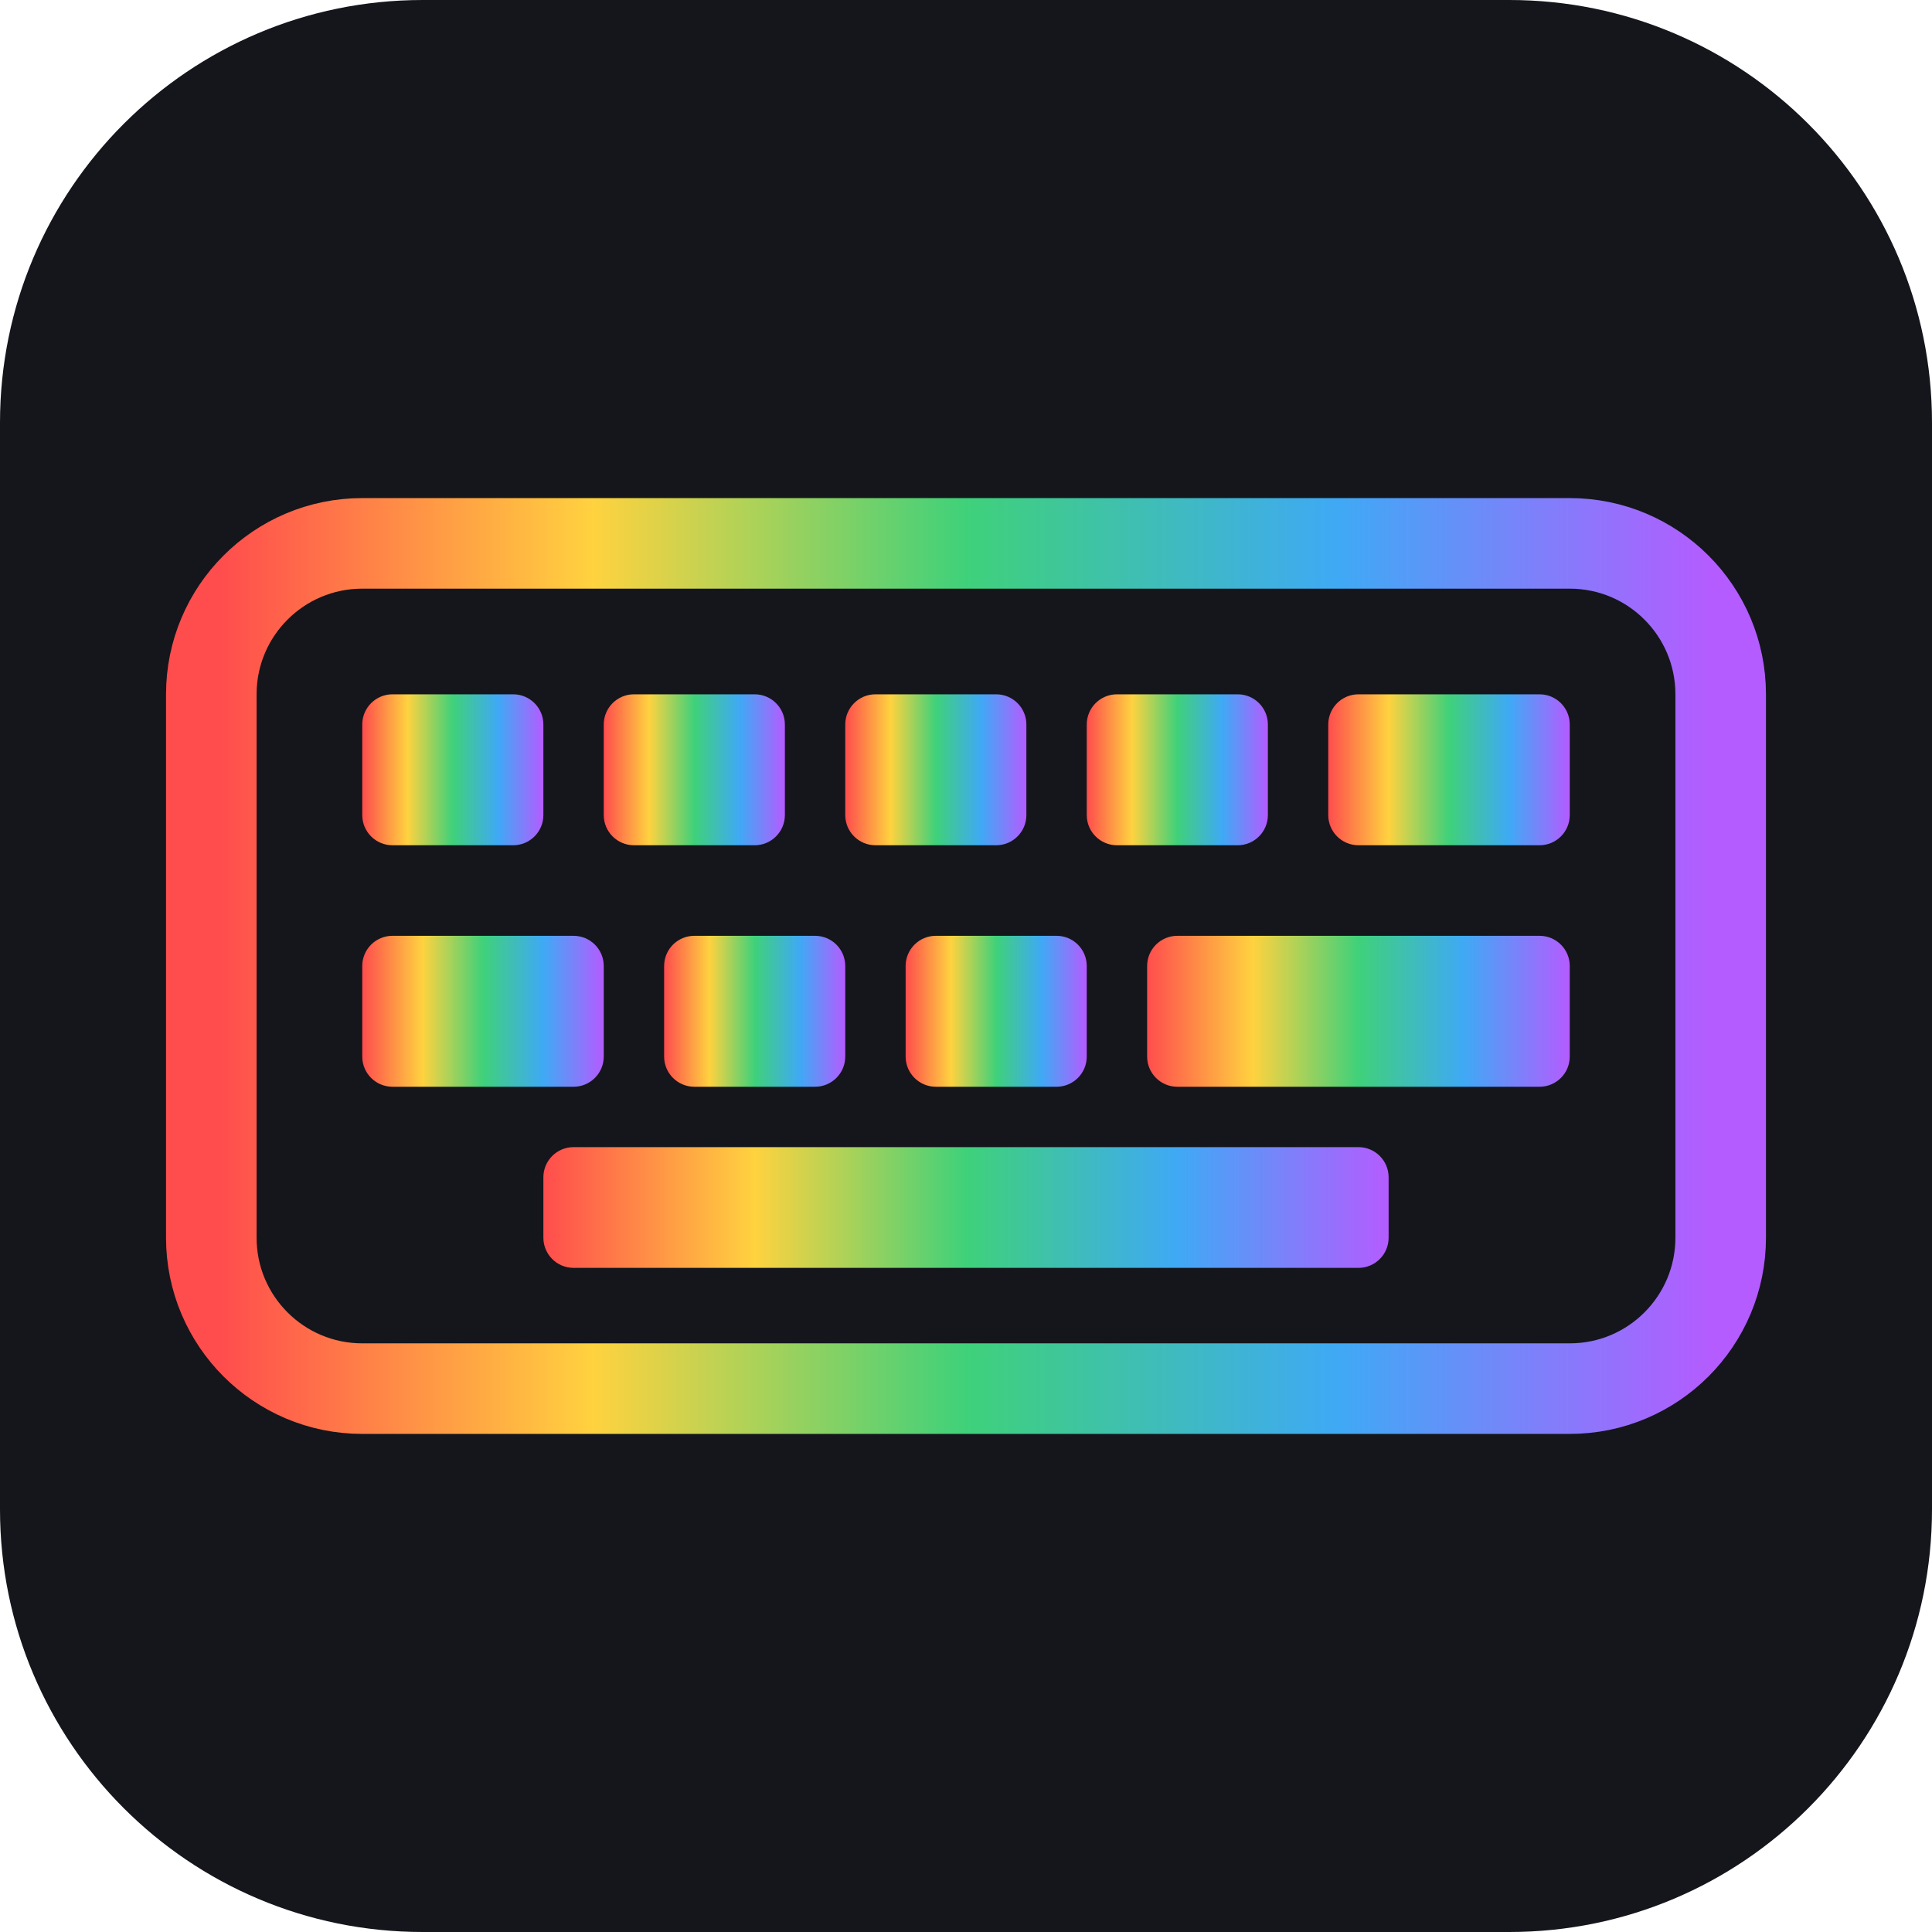
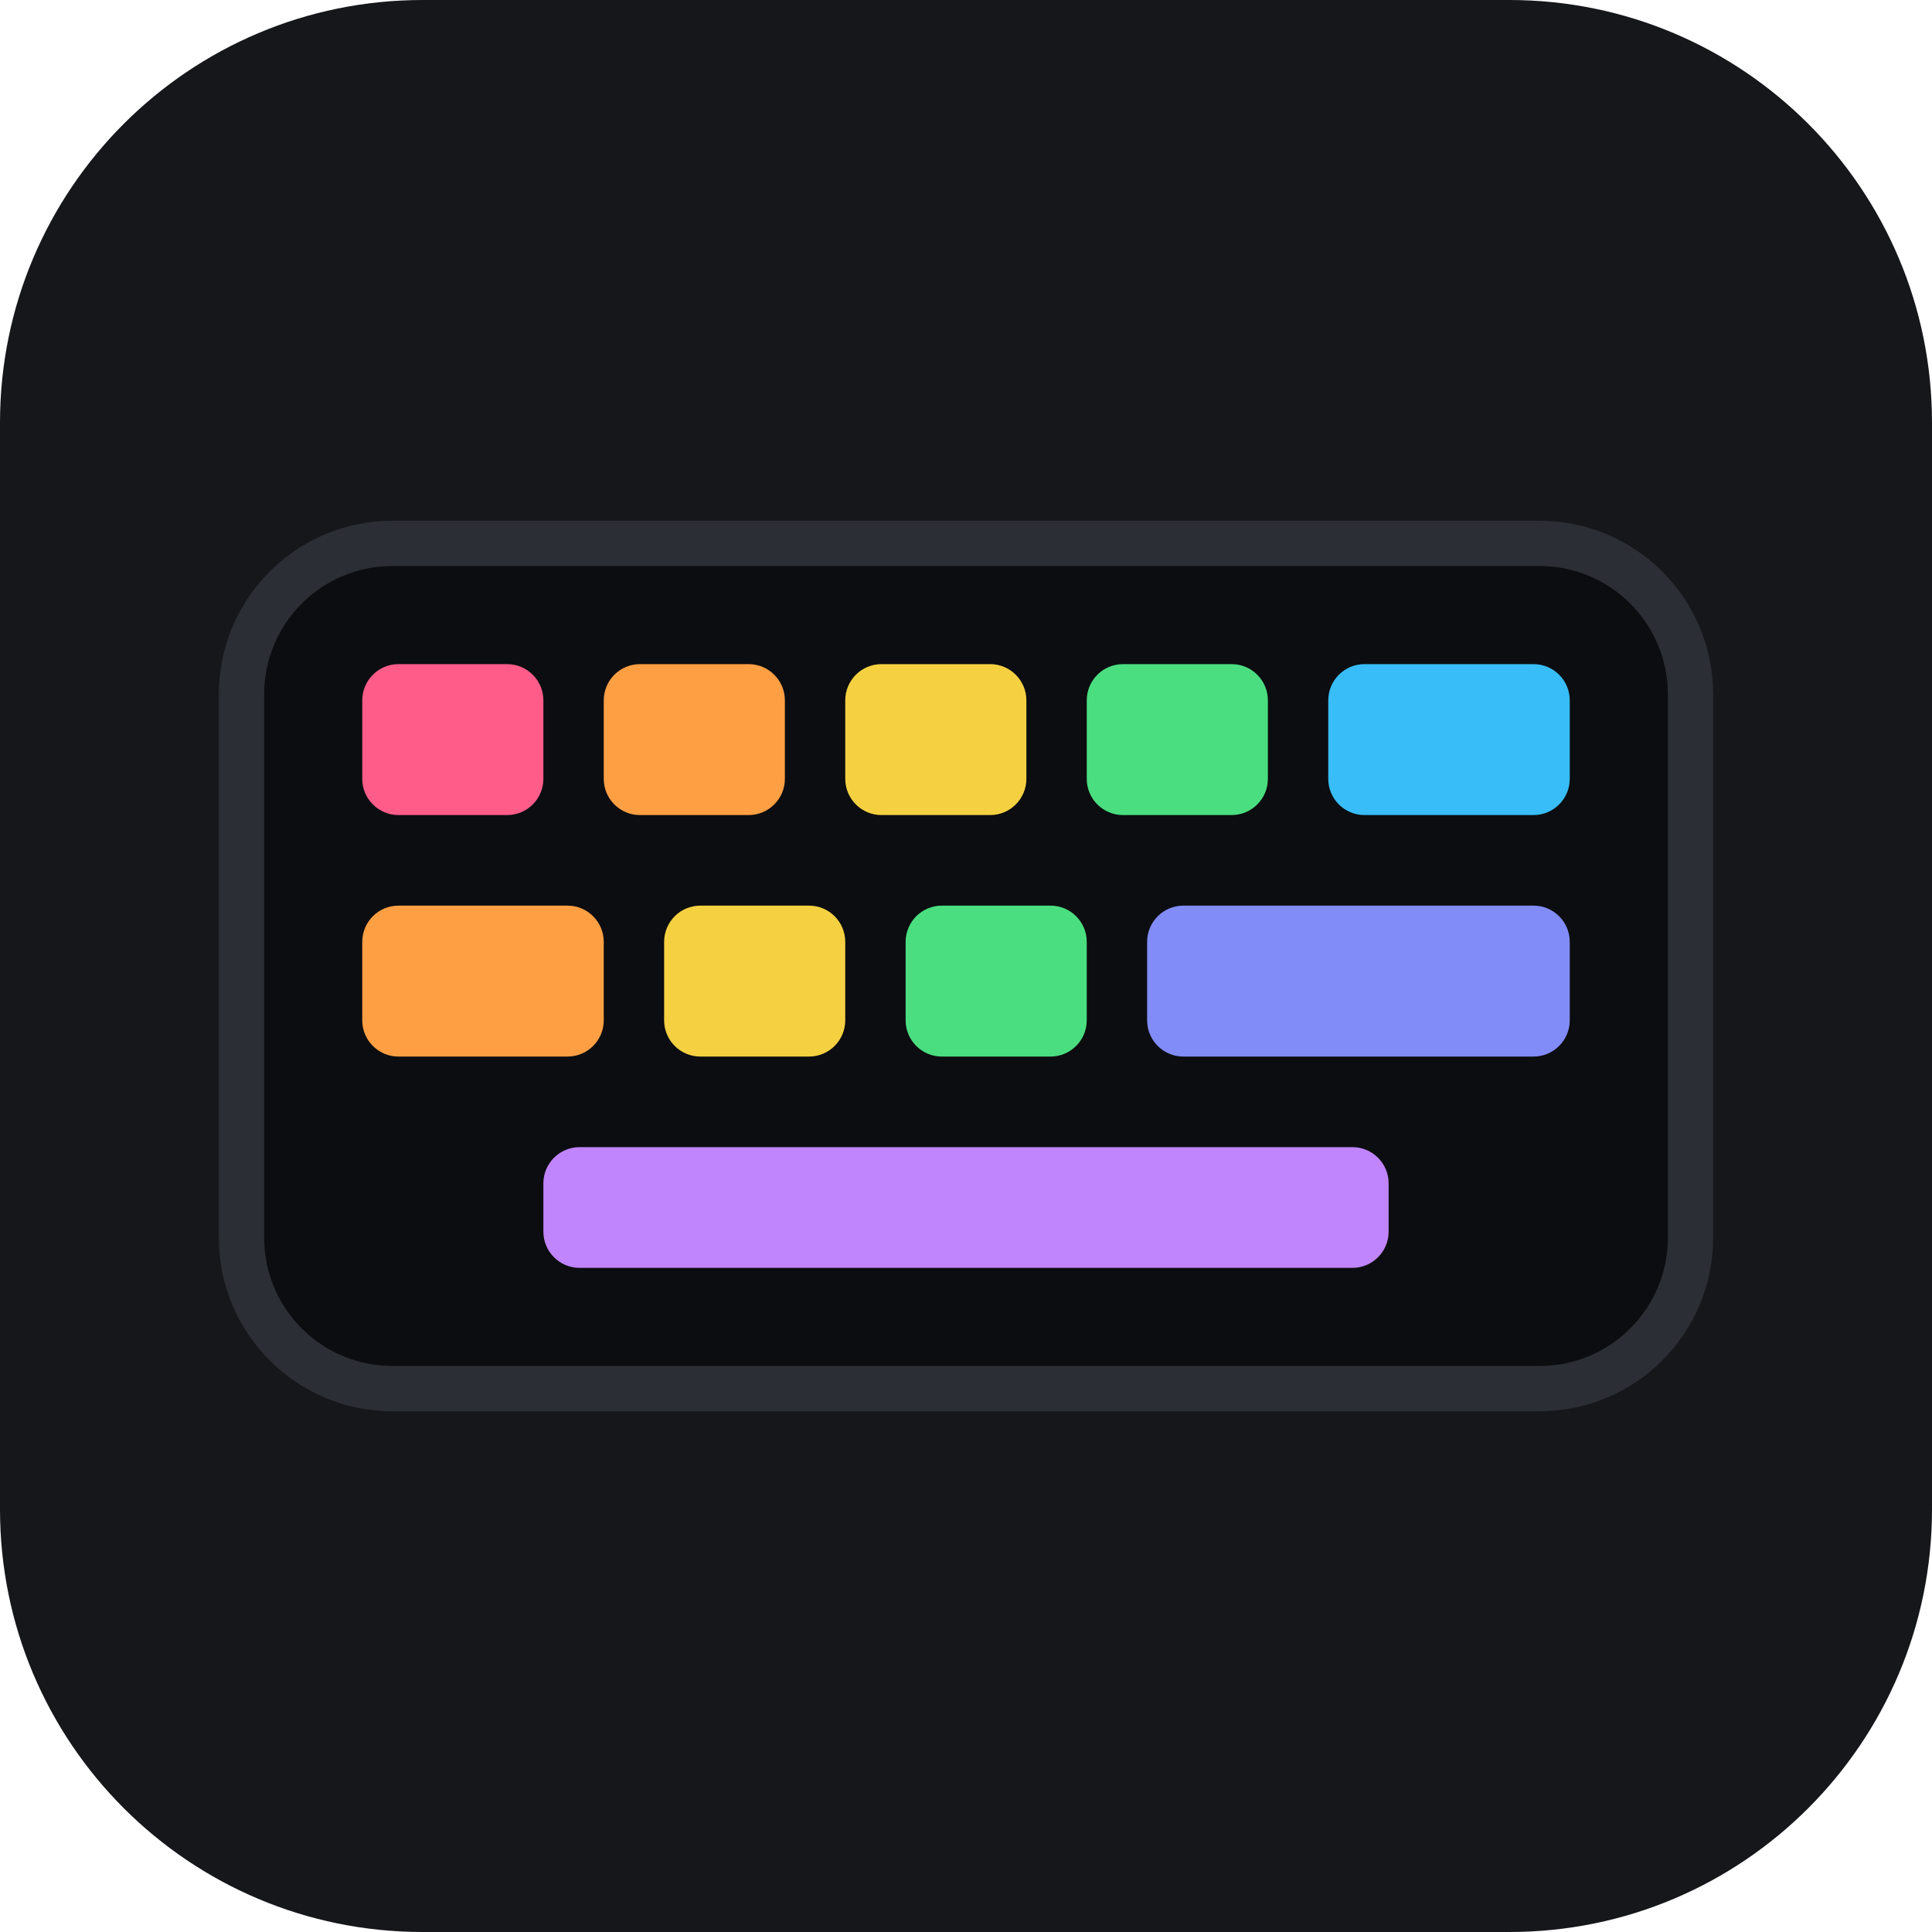
<svg xmlns="http://www.w3.org/2000/svg" viewBox="0 0 64 64">
-   <defs>
-     <linearGradient id="g" x1="0" x2="1">
-       <stop offset="0" stop-color="#ff4d4d" />
-       <stop offset=".25" stop-color="#ffd23f" />
-       <stop offset=".5" stop-color="#3fd17a" />
-       <stop offset=".75" stop-color="#3fa9f5" />
-       <stop offset="1" stop-color="#b45cff" />
-     </linearGradient>
-   </defs>
-   <rect width="64" height="64" rx="14" fill="#14161c" />
-   <rect x="7" y="18" width="50" height="28" rx="5" fill="none" stroke="url(#g)" stroke-width="3" />
-   <g fill="url(#g)">
-     <rect x="12" y="23" width="6" height="5" rx="1" />
-     <rect x="20" y="23" width="6" height="5" rx="1" />
-     <rect x="28" y="23" width="6" height="5" rx="1" />
-     <rect x="36" y="23" width="6" height="5" rx="1" />
-     <rect x="44" y="23" width="8" height="5" rx="1" />
-     <rect x="12" y="31" width="8" height="5" rx="1" />
-     <rect x="22" y="31" width="6" height="5" rx="1" />
-     <rect x="30" y="31" width="6" height="5" rx="1" />
-     <rect x="38" y="31" width="14" height="5" rx="1" />
-     <rect x="18" y="38" width="28" height="4" rx="1" />
-   </g>
+   <rect width="64" height="64" rx="14" fill="#16171b" />
+   <rect x="8" y="18" width="48" height="28" rx="5" fill="#0c0d10" stroke="#2c2e35" stroke-width="1.5" />
+   <rect x="12" y="22" width="6" height="5" rx="1.2" fill="#ff5c8a" />
+   <rect x="20" y="22" width="6" height="5" rx="1.2" fill="#ff9f43" />
+   <rect x="28" y="22" width="6" height="5" rx="1.2" fill="#f5d142" />
+   <rect x="36" y="22" width="6" height="5" rx="1.2" fill="#4ade80" />
+   <rect x="44" y="22" width="8" height="5" rx="1.2" fill="#38bdf8" />
+   <rect x="12" y="30" width="8" height="5" rx="1.2" fill="#ff9f43" />
+   <rect x="22" y="30" width="6" height="5" rx="1.2" fill="#f5d142" />
+   <rect x="30" y="30" width="6" height="5" rx="1.2" fill="#4ade80" />
+   <rect x="38" y="30" width="14" height="5" rx="1.2" fill="#818cf8" />
+   <rect x="18" y="38" width="28" height="4" rx="1.2" fill="#c084fc" />
</svg>
